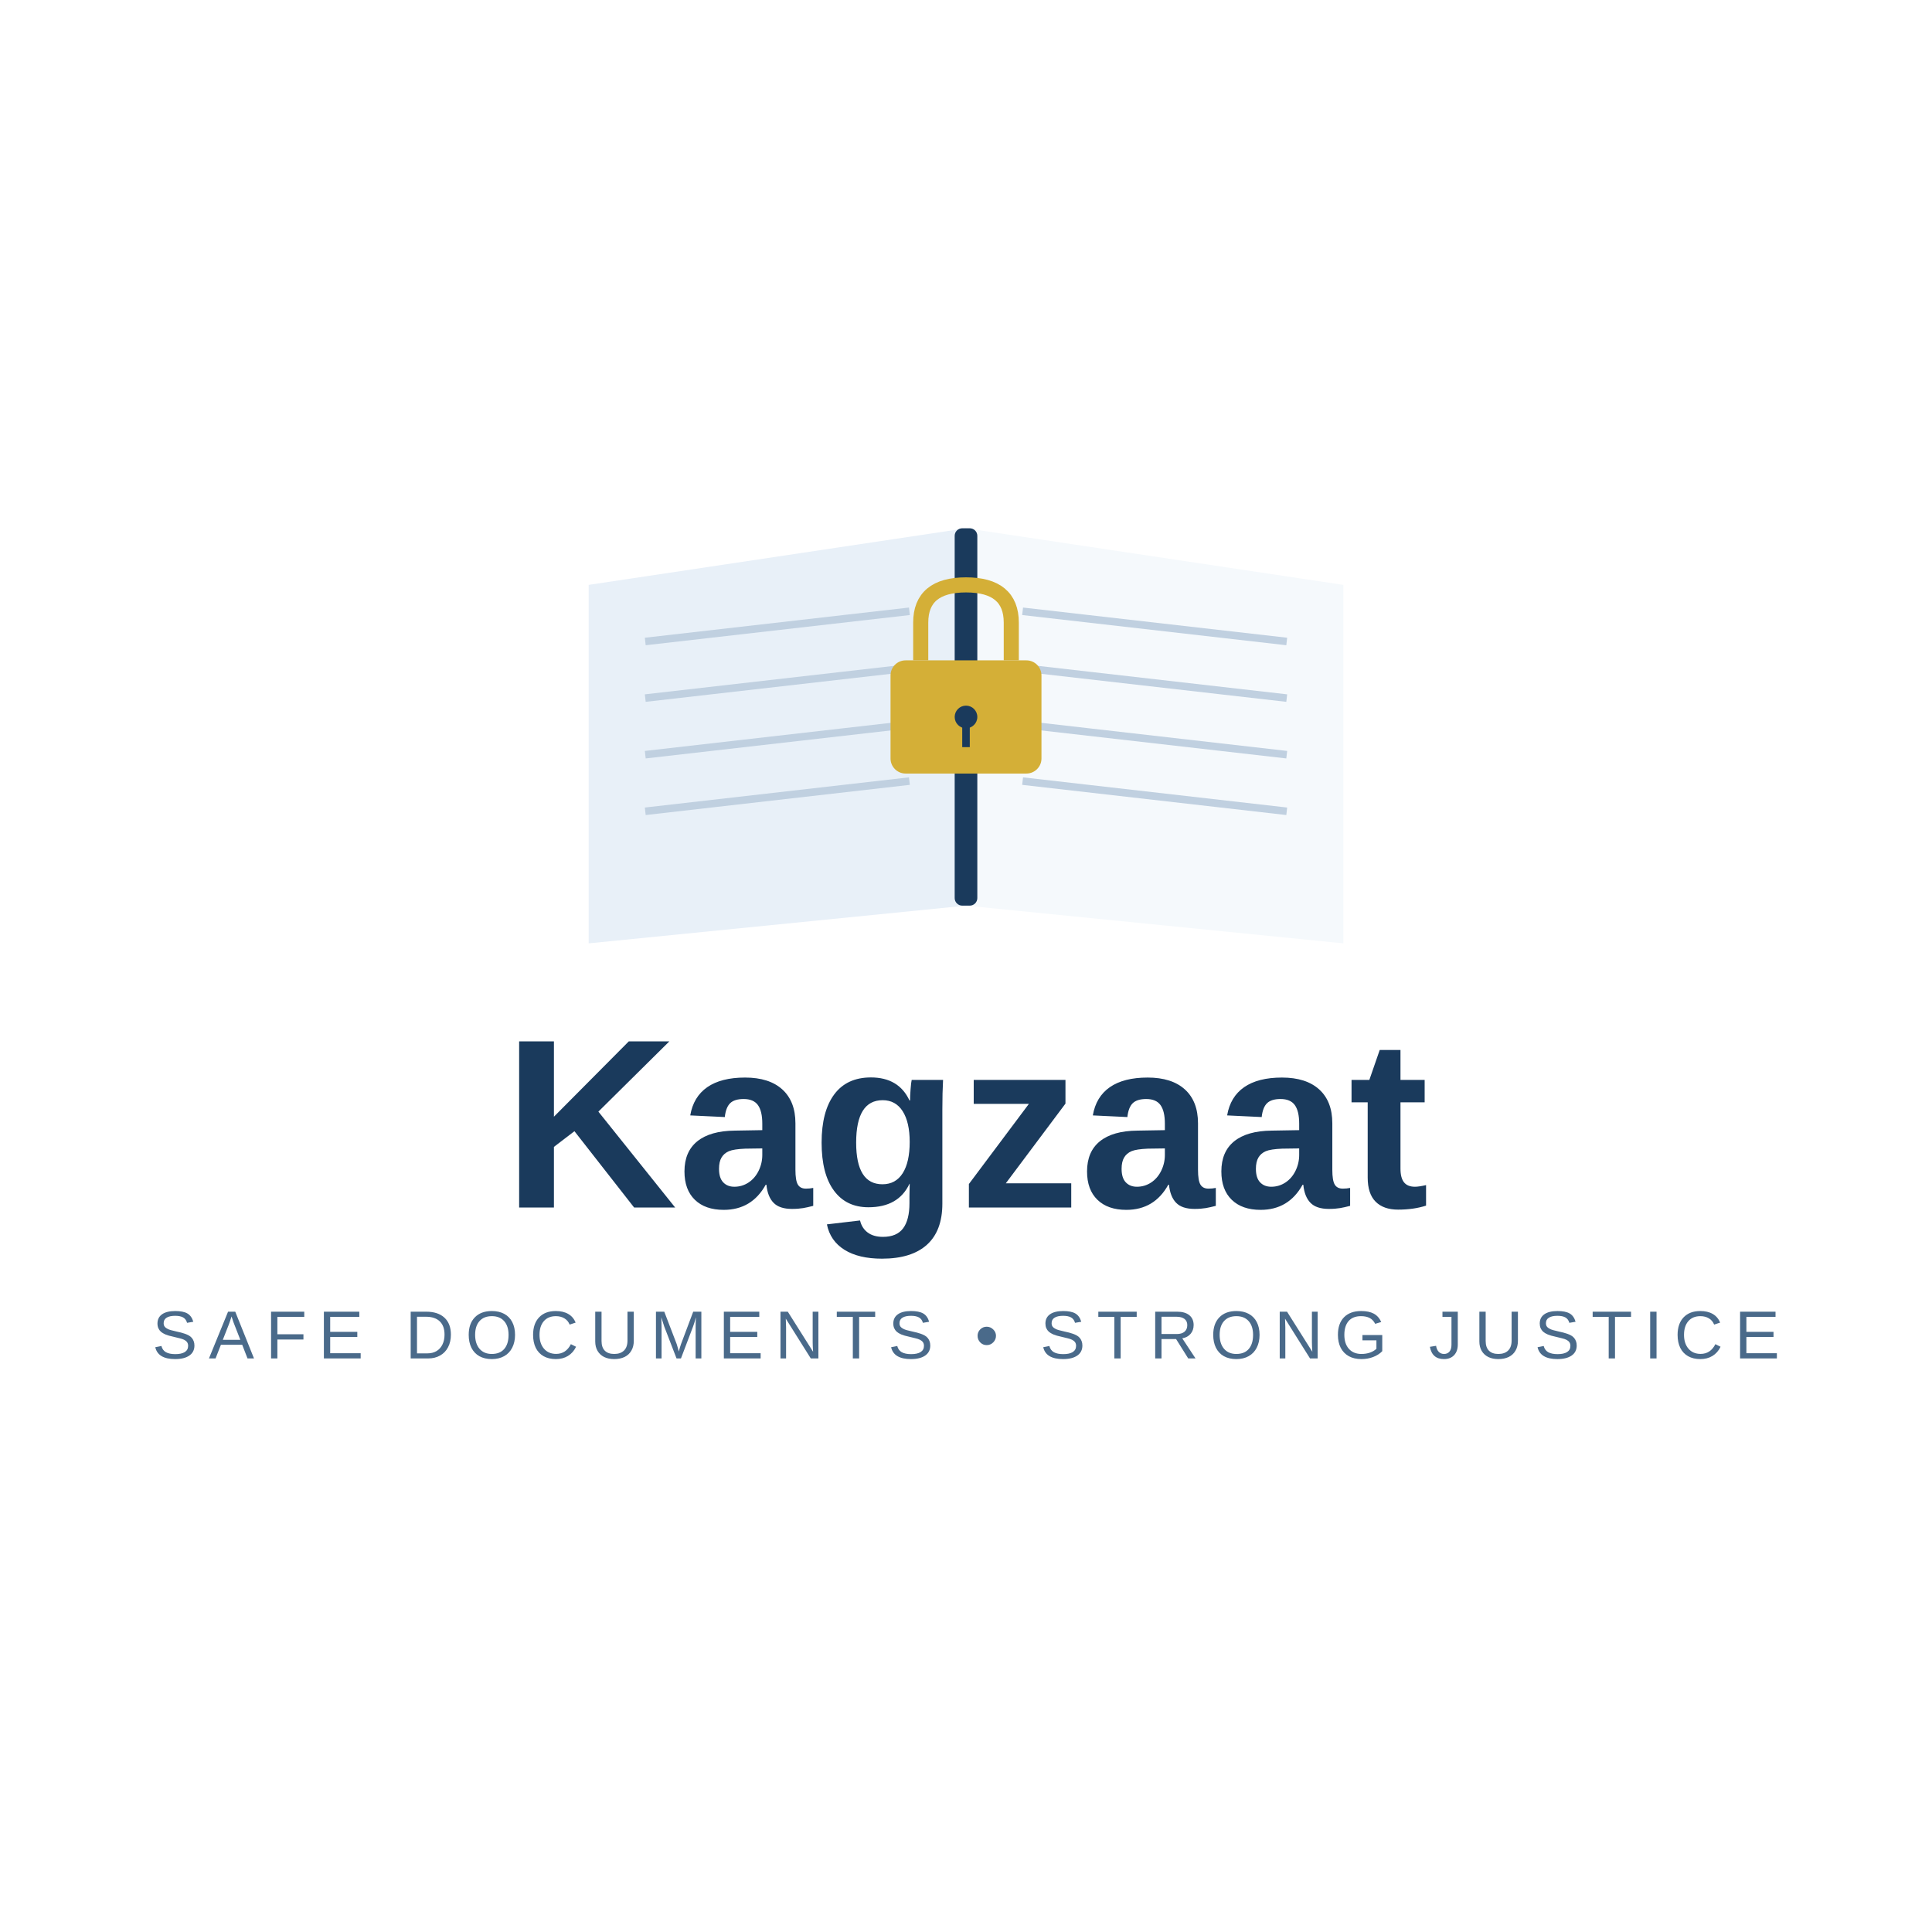
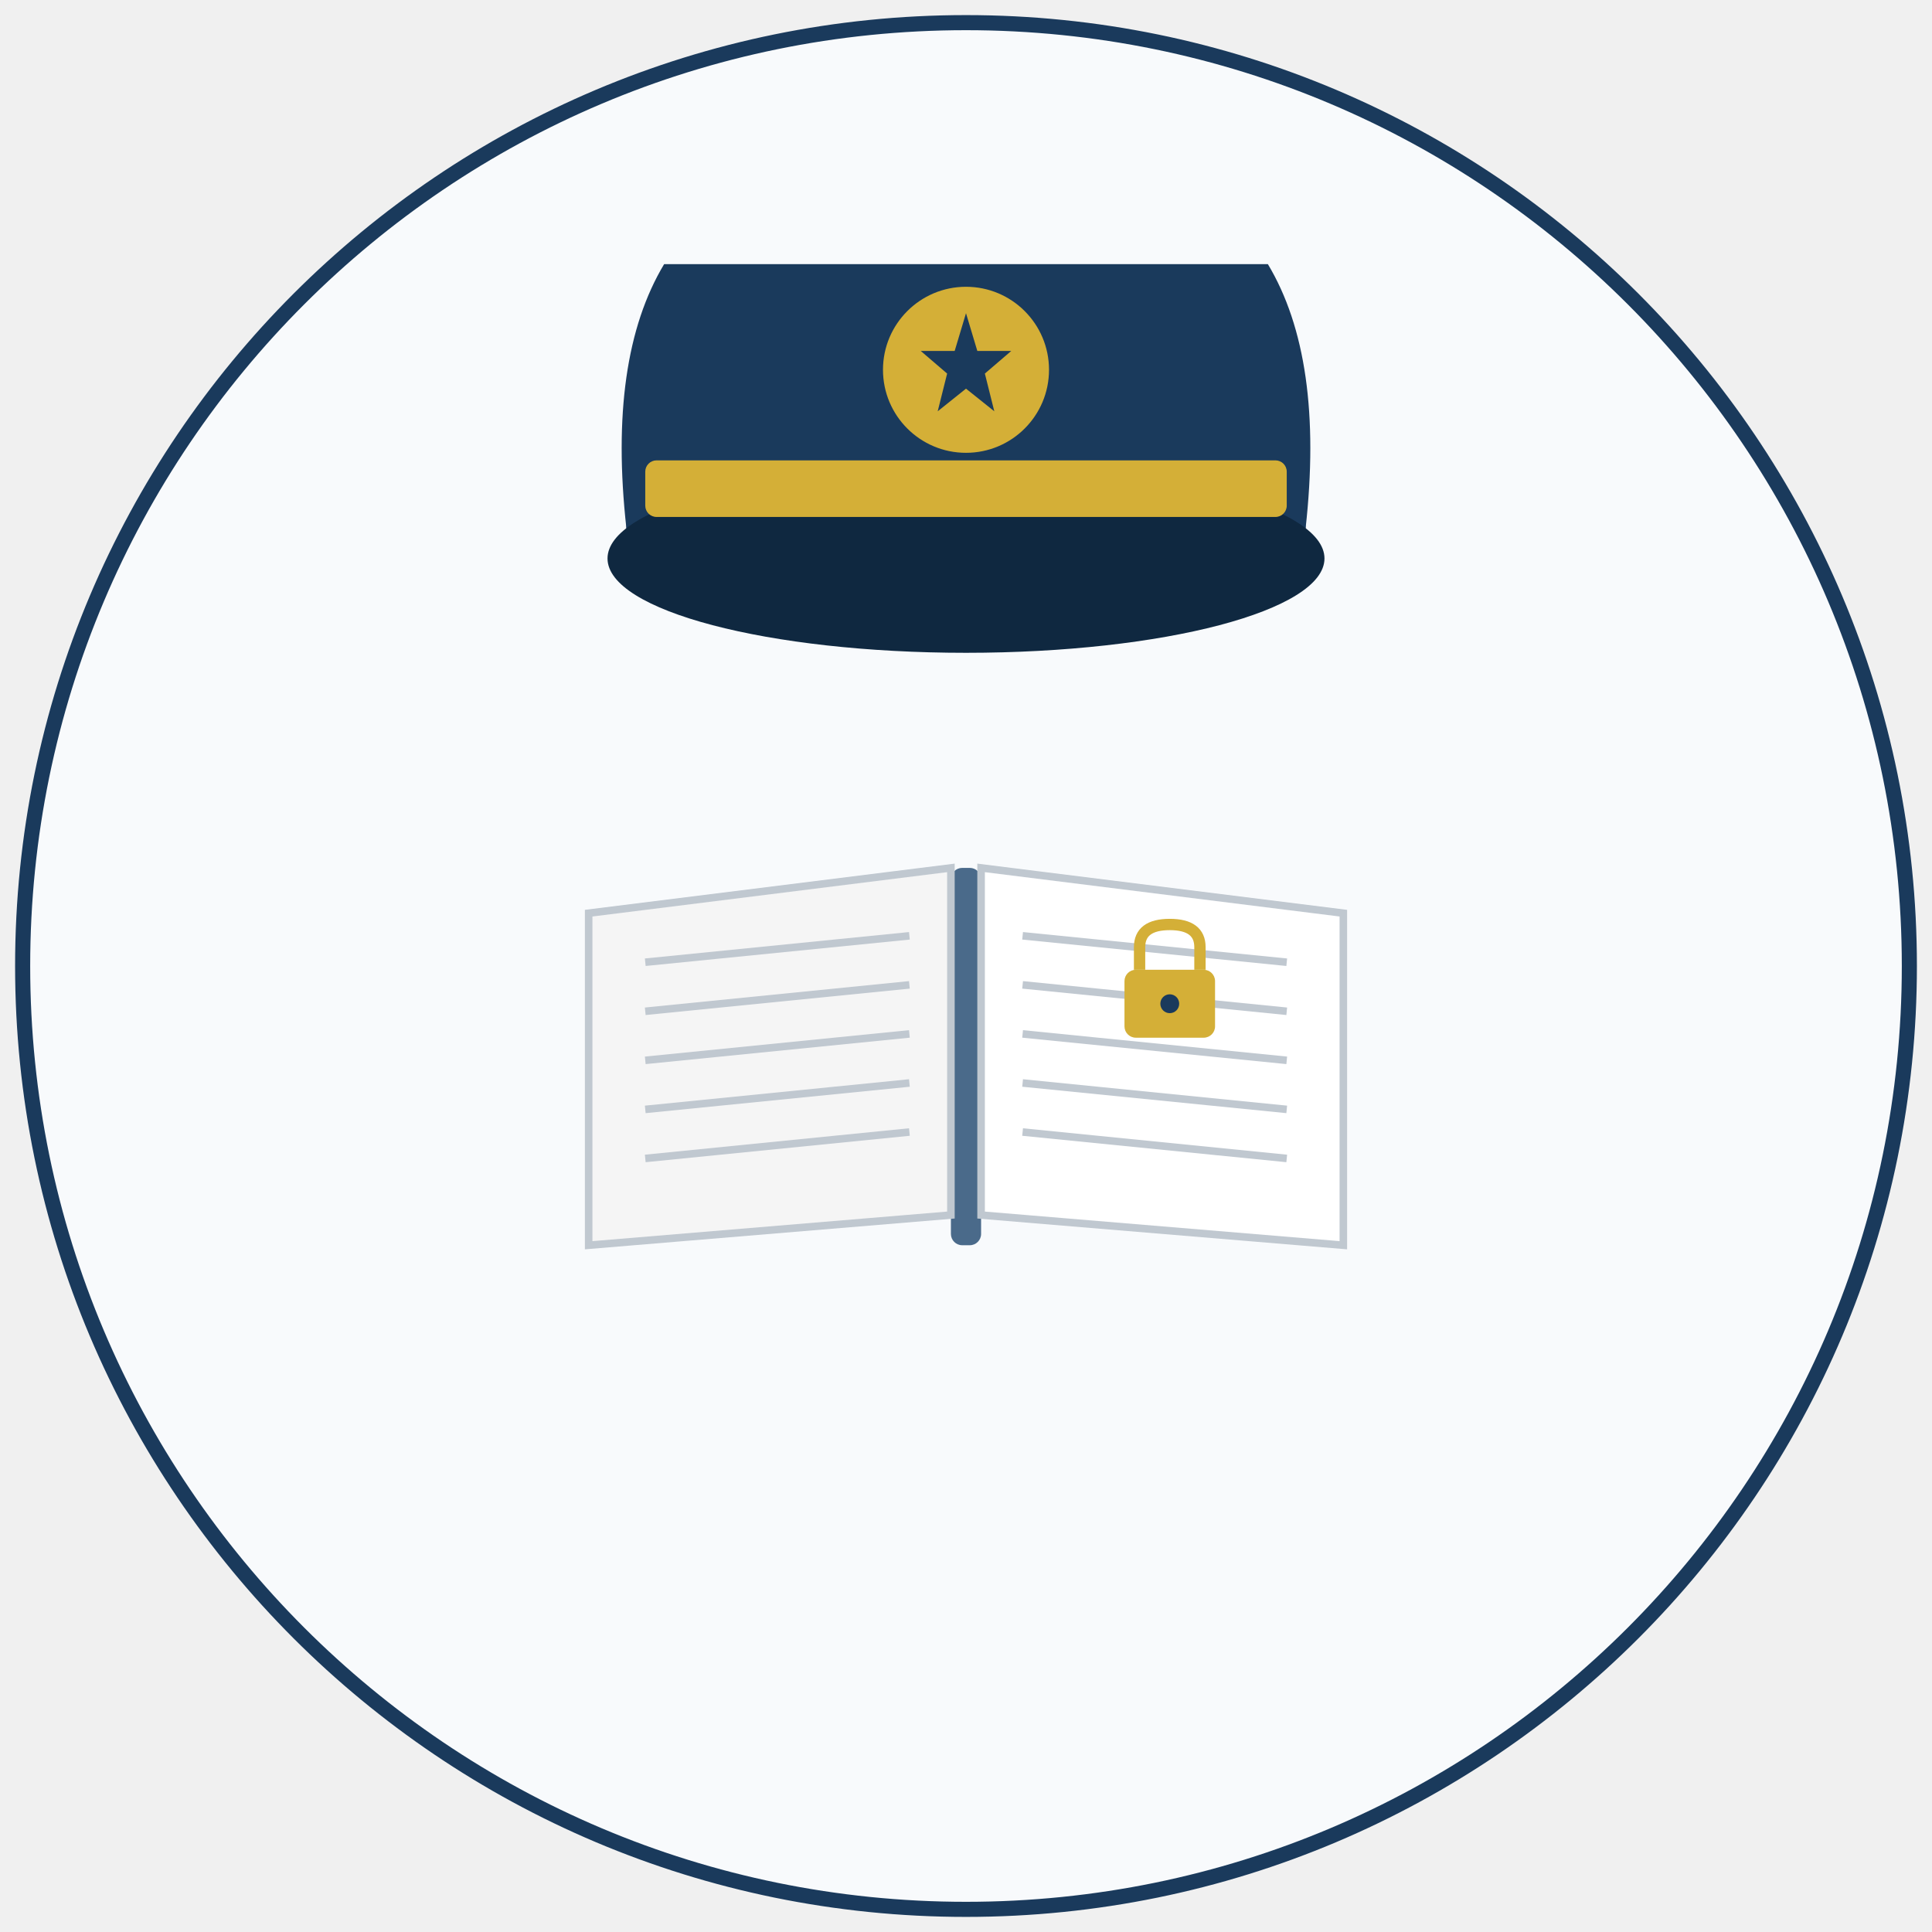
- <svg xmlns="http://www.w3.org/2000/svg" viewBox="0 0 512 512">
-   <rect width="512" height="512" fill="white" />
-   <g transform="translate(256, 200)">
-     <path d="M 0 -60 L -100 -45 L -100 50 L 0 40 Z" fill="#e8f0f8" />
-     <path d="M 0 -60 L 100 -45 L 100 50 L 0 40 Z" fill="#f5f9fc" />
-     <rect x="-3" y="-60" width="6" height="100" fill="#1a3a5c" rx="2" />
-     <line x1="-85" y1="-30" x2="-15" y2="-38" stroke="#c0d0e0" stroke-width="2" />
-     <line x1="-85" y1="-15" x2="-15" y2="-23" stroke="#c0d0e0" stroke-width="2" />
-     <line x1="-85" y1="0" x2="-15" y2="-8" stroke="#c0d0e0" stroke-width="2" />
-     <line x1="-85" y1="15" x2="-15" y2="7" stroke="#c0d0e0" stroke-width="2" />
-     <line x1="85" y1="-30" x2="15" y2="-38" stroke="#c0d0e0" stroke-width="2" />
-     <line x1="85" y1="-15" x2="15" y2="-23" stroke="#c0d0e0" stroke-width="2" />
-     <line x1="85" y1="0" x2="15" y2="-8" stroke="#c0d0e0" stroke-width="2" />
-     <line x1="85" y1="15" x2="15" y2="7" stroke="#c0d0e0" stroke-width="2" />
+ <svg xmlns="http://www.w3.org/2000/svg" viewBox="0 0 512 512" width="512" height="512">
+   <circle cx="256" cy="256" r="250" fill="#f8fafc" stroke="#1a3a5c" stroke-width="4" />
+   <g transform="translate(256, 140)">
+     <ellipse cx="0" cy="0" rx="90" ry="30" fill="#1a3a5c" />
+     <path d="M -90 0 Q -95 -45 -80 -70 L 80 -70 Q 95 -45 90 0" fill="#1a3a5c" />
+     <ellipse cx="0" cy="8" rx="95" ry="25" fill="#0f2840" />
+     <rect x="-85" y="-18" width="170" height="15" fill="#d4af37" rx="3" />
+     <g transform="translate(0, -42)">
+       <circle cx="0" cy="0" r="22" fill="#d4af37" />
+       <path d="M 0 -15 L 3 -5 L 12 -5 L 5 1 L 7.5 11 L 0 5 L -7.5 11 L -5 1 L -12 -5 L -3 -5 Z" fill="#1a3a5c" />
+     </g>
  </g>
-   <g transform="translate(256, 180)">
-     <rect x="-20" y="-5" width="40" height="30" fill="#d4af37" rx="4" />
-     <path d="M -12 -5 L -12 -15 Q -12 -25 0 -25 Q 12 -25 12 -15 L 12 -5" stroke="#d4af37" stroke-width="4" fill="none" />
-     <circle cx="0" cy="10" r="3" fill="#1a3a5c" />
-     <rect x="-1" y="10" width="2" height="8" fill="#1a3a5c" />
+   <g transform="translate(256, 280)">
+     <rect x="-4" y="-50" width="8" height="100" fill="#4a6a8a" rx="3" />
+     <path d="M -4 -50 L -100 -38 L -100 50 L -4 42 Z" fill="#f5f5f5" stroke="#c0c8d0" stroke-width="2" />
+     <path d="M 4 -50 L 100 -38 L 100 50 L 4 42 Z" fill="#ffffff" stroke="#c0c8d0" stroke-width="2" />
+     <line x1="-85" y1="-25" x2="-15" y2="-32" stroke="#c0c8d0" stroke-width="2" />
+     <line x1="-85" y1="-12" x2="-15" y2="-19" stroke="#c0c8d0" stroke-width="2" />
+     <line x1="-85" y1="1" x2="-15" y2="-6" stroke="#c0c8d0" stroke-width="2" />
+     <line x1="-85" y1="14" x2="-15" y2="7" stroke="#c0c8d0" stroke-width="2" />
+     <line x1="-85" y1="27" x2="-15" y2="20" stroke="#c0c8d0" stroke-width="2" />
+     <line x1="85" y1="-25" x2="15" y2="-32" stroke="#c0c8d0" stroke-width="2" />
+     <line x1="85" y1="-12" x2="15" y2="-19" stroke="#c0c8d0" stroke-width="2" />
+     <line x1="85" y1="1" x2="15" y2="-6" stroke="#c0c8d0" stroke-width="2" />
+     <line x1="85" y1="14" x2="15" y2="7" stroke="#c0c8d0" stroke-width="2" />
+     <line x1="85" y1="27" x2="15" y2="20" stroke="#c0c8d0" stroke-width="2" />
  </g>
-   <text x="256" y="320" font-family="Arial, sans-serif" font-size="64" font-weight="bold" fill="#1a3a5c" text-anchor="middle">Kagzaat</text>
-   <text x="256" y="360" font-family="Arial, sans-serif" font-size="18" fill="#4a6a8a" text-anchor="middle" letter-spacing="3">SAFE DOCUMENTS • STRONG JUSTICE</text>
+   <g transform="translate(310, 260)">
+     <rect x="-12" y="-3" width="24" height="18" fill="#d4af37" rx="3" />
+     <path d="M -8 -3 L -8 -9 Q -8 -15 0 -15 Q 8 -15 8 -9 L 8 -3" stroke="#d4af37" stroke-width="3" fill="none" />
+     <circle cx="0" cy="6" r="2.5" fill="#1a3a5c" />
+   </g>
</svg>
